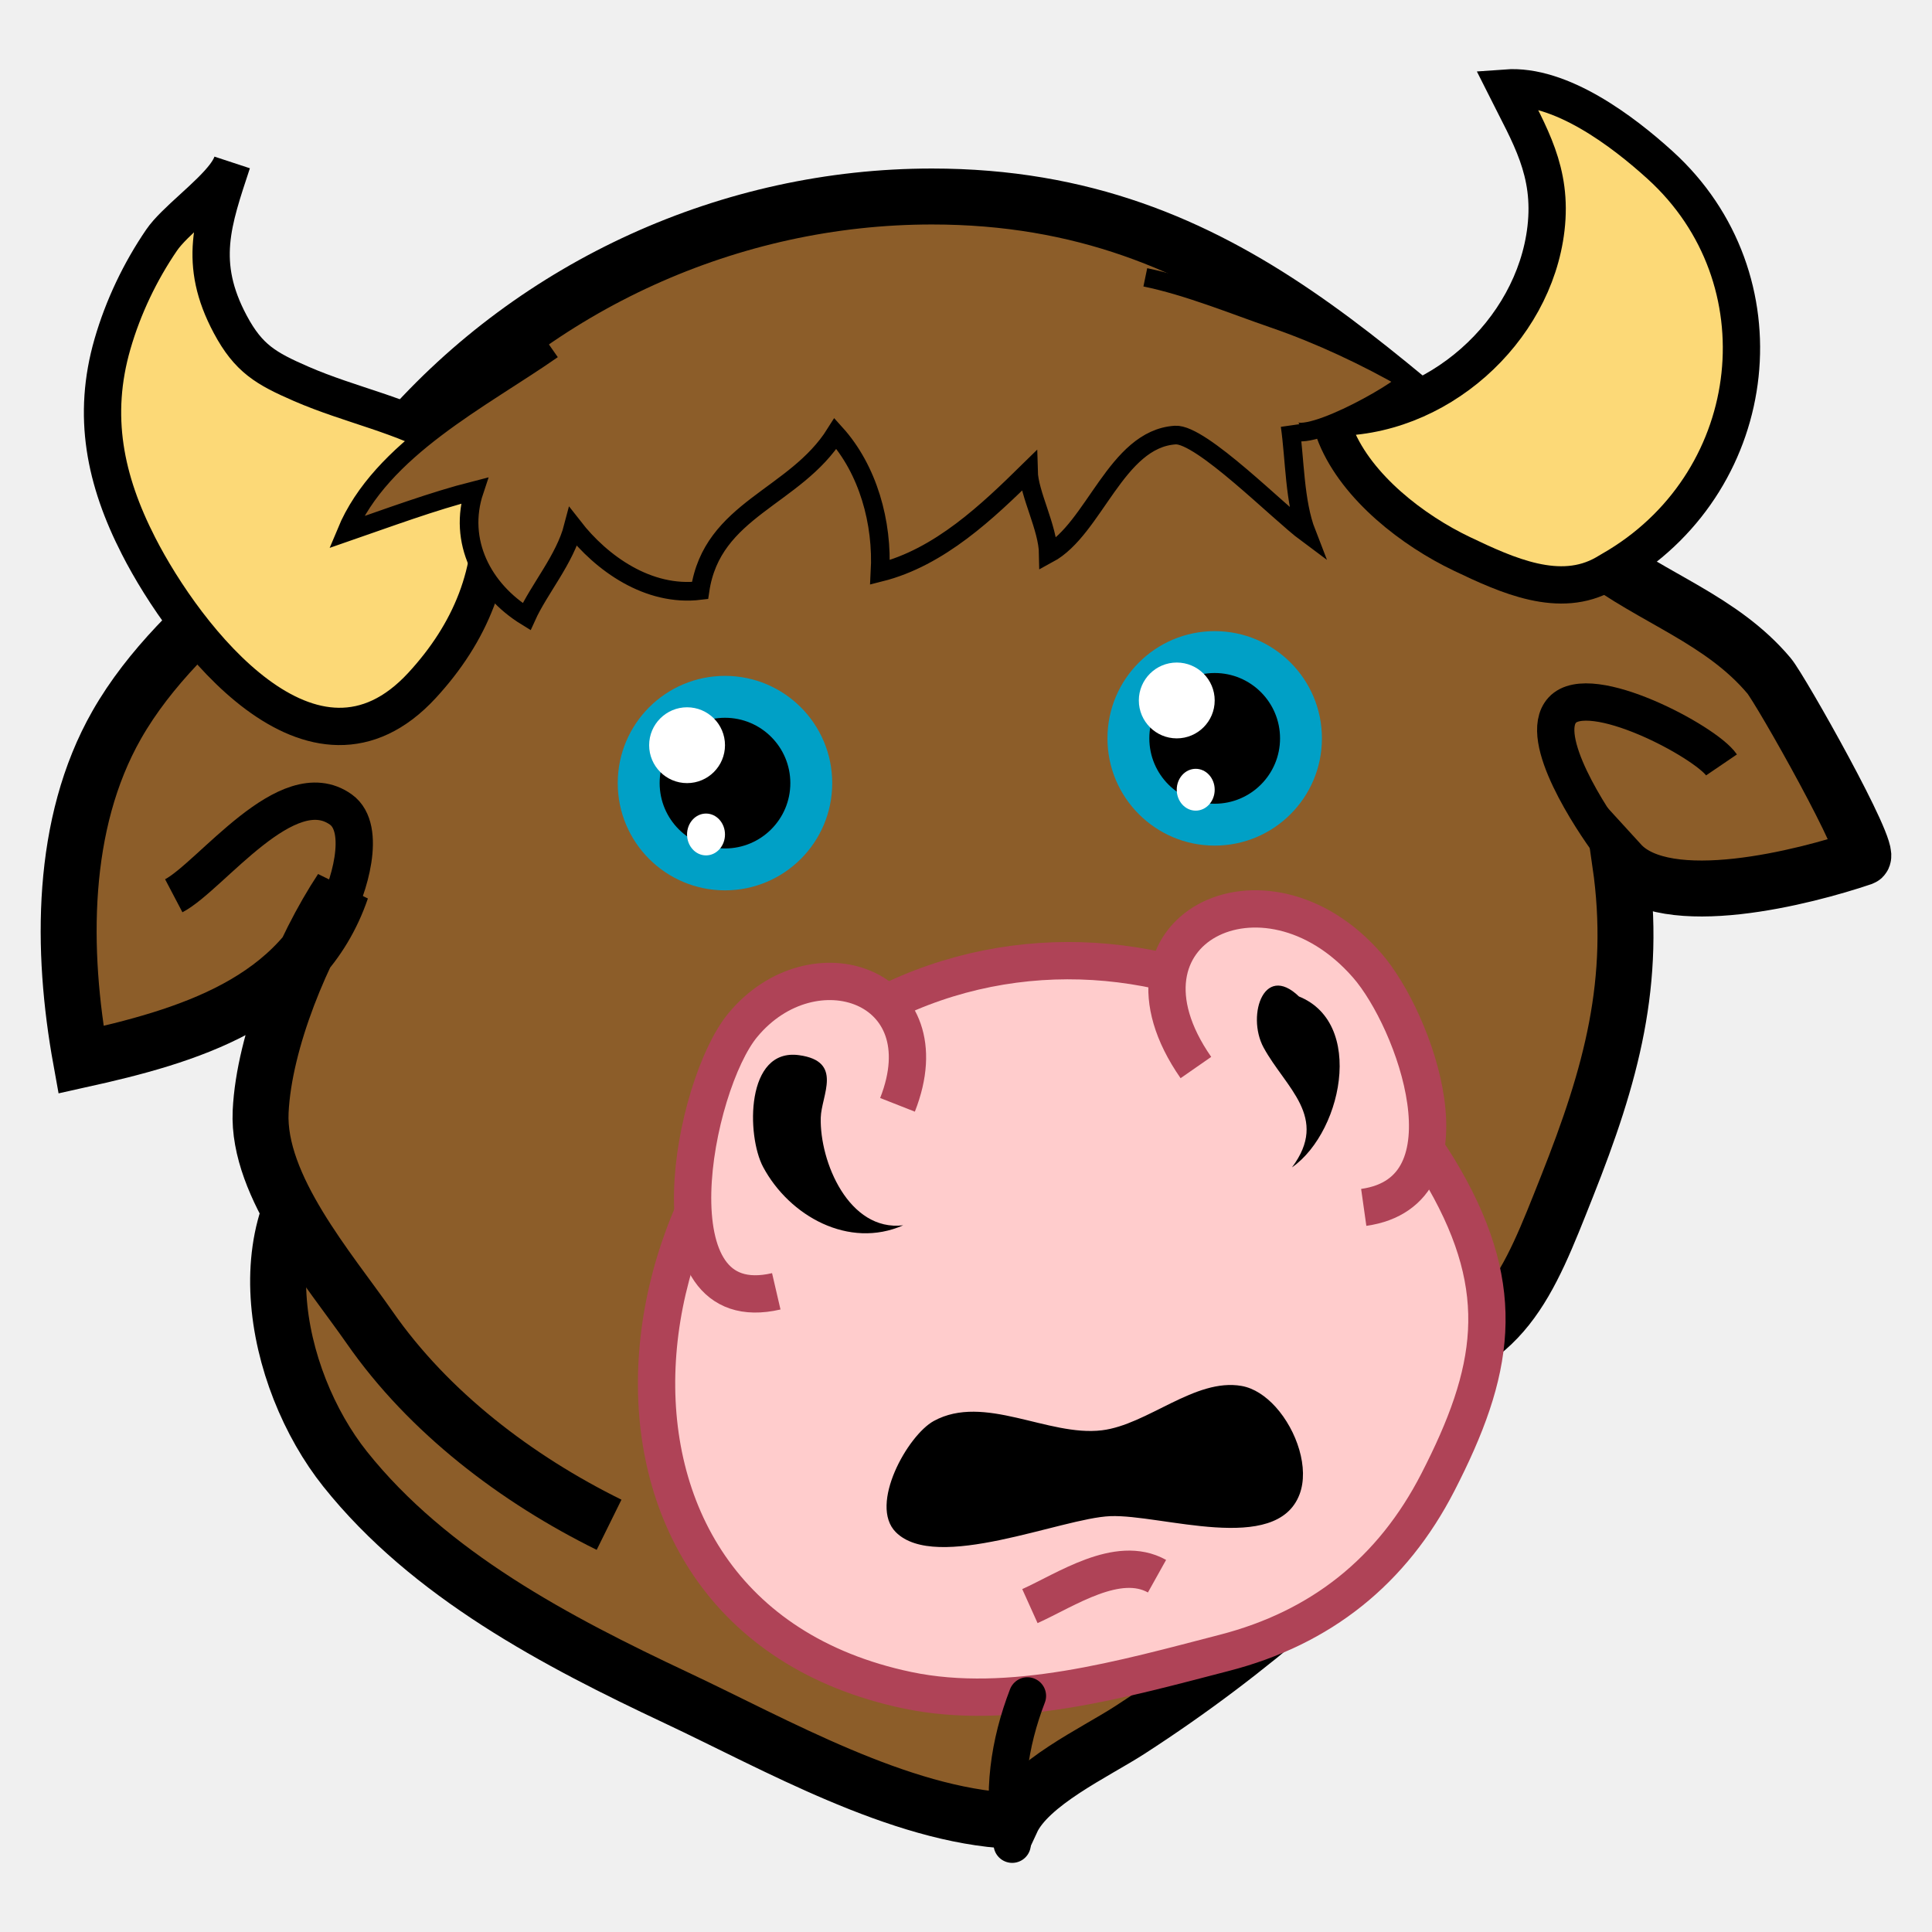
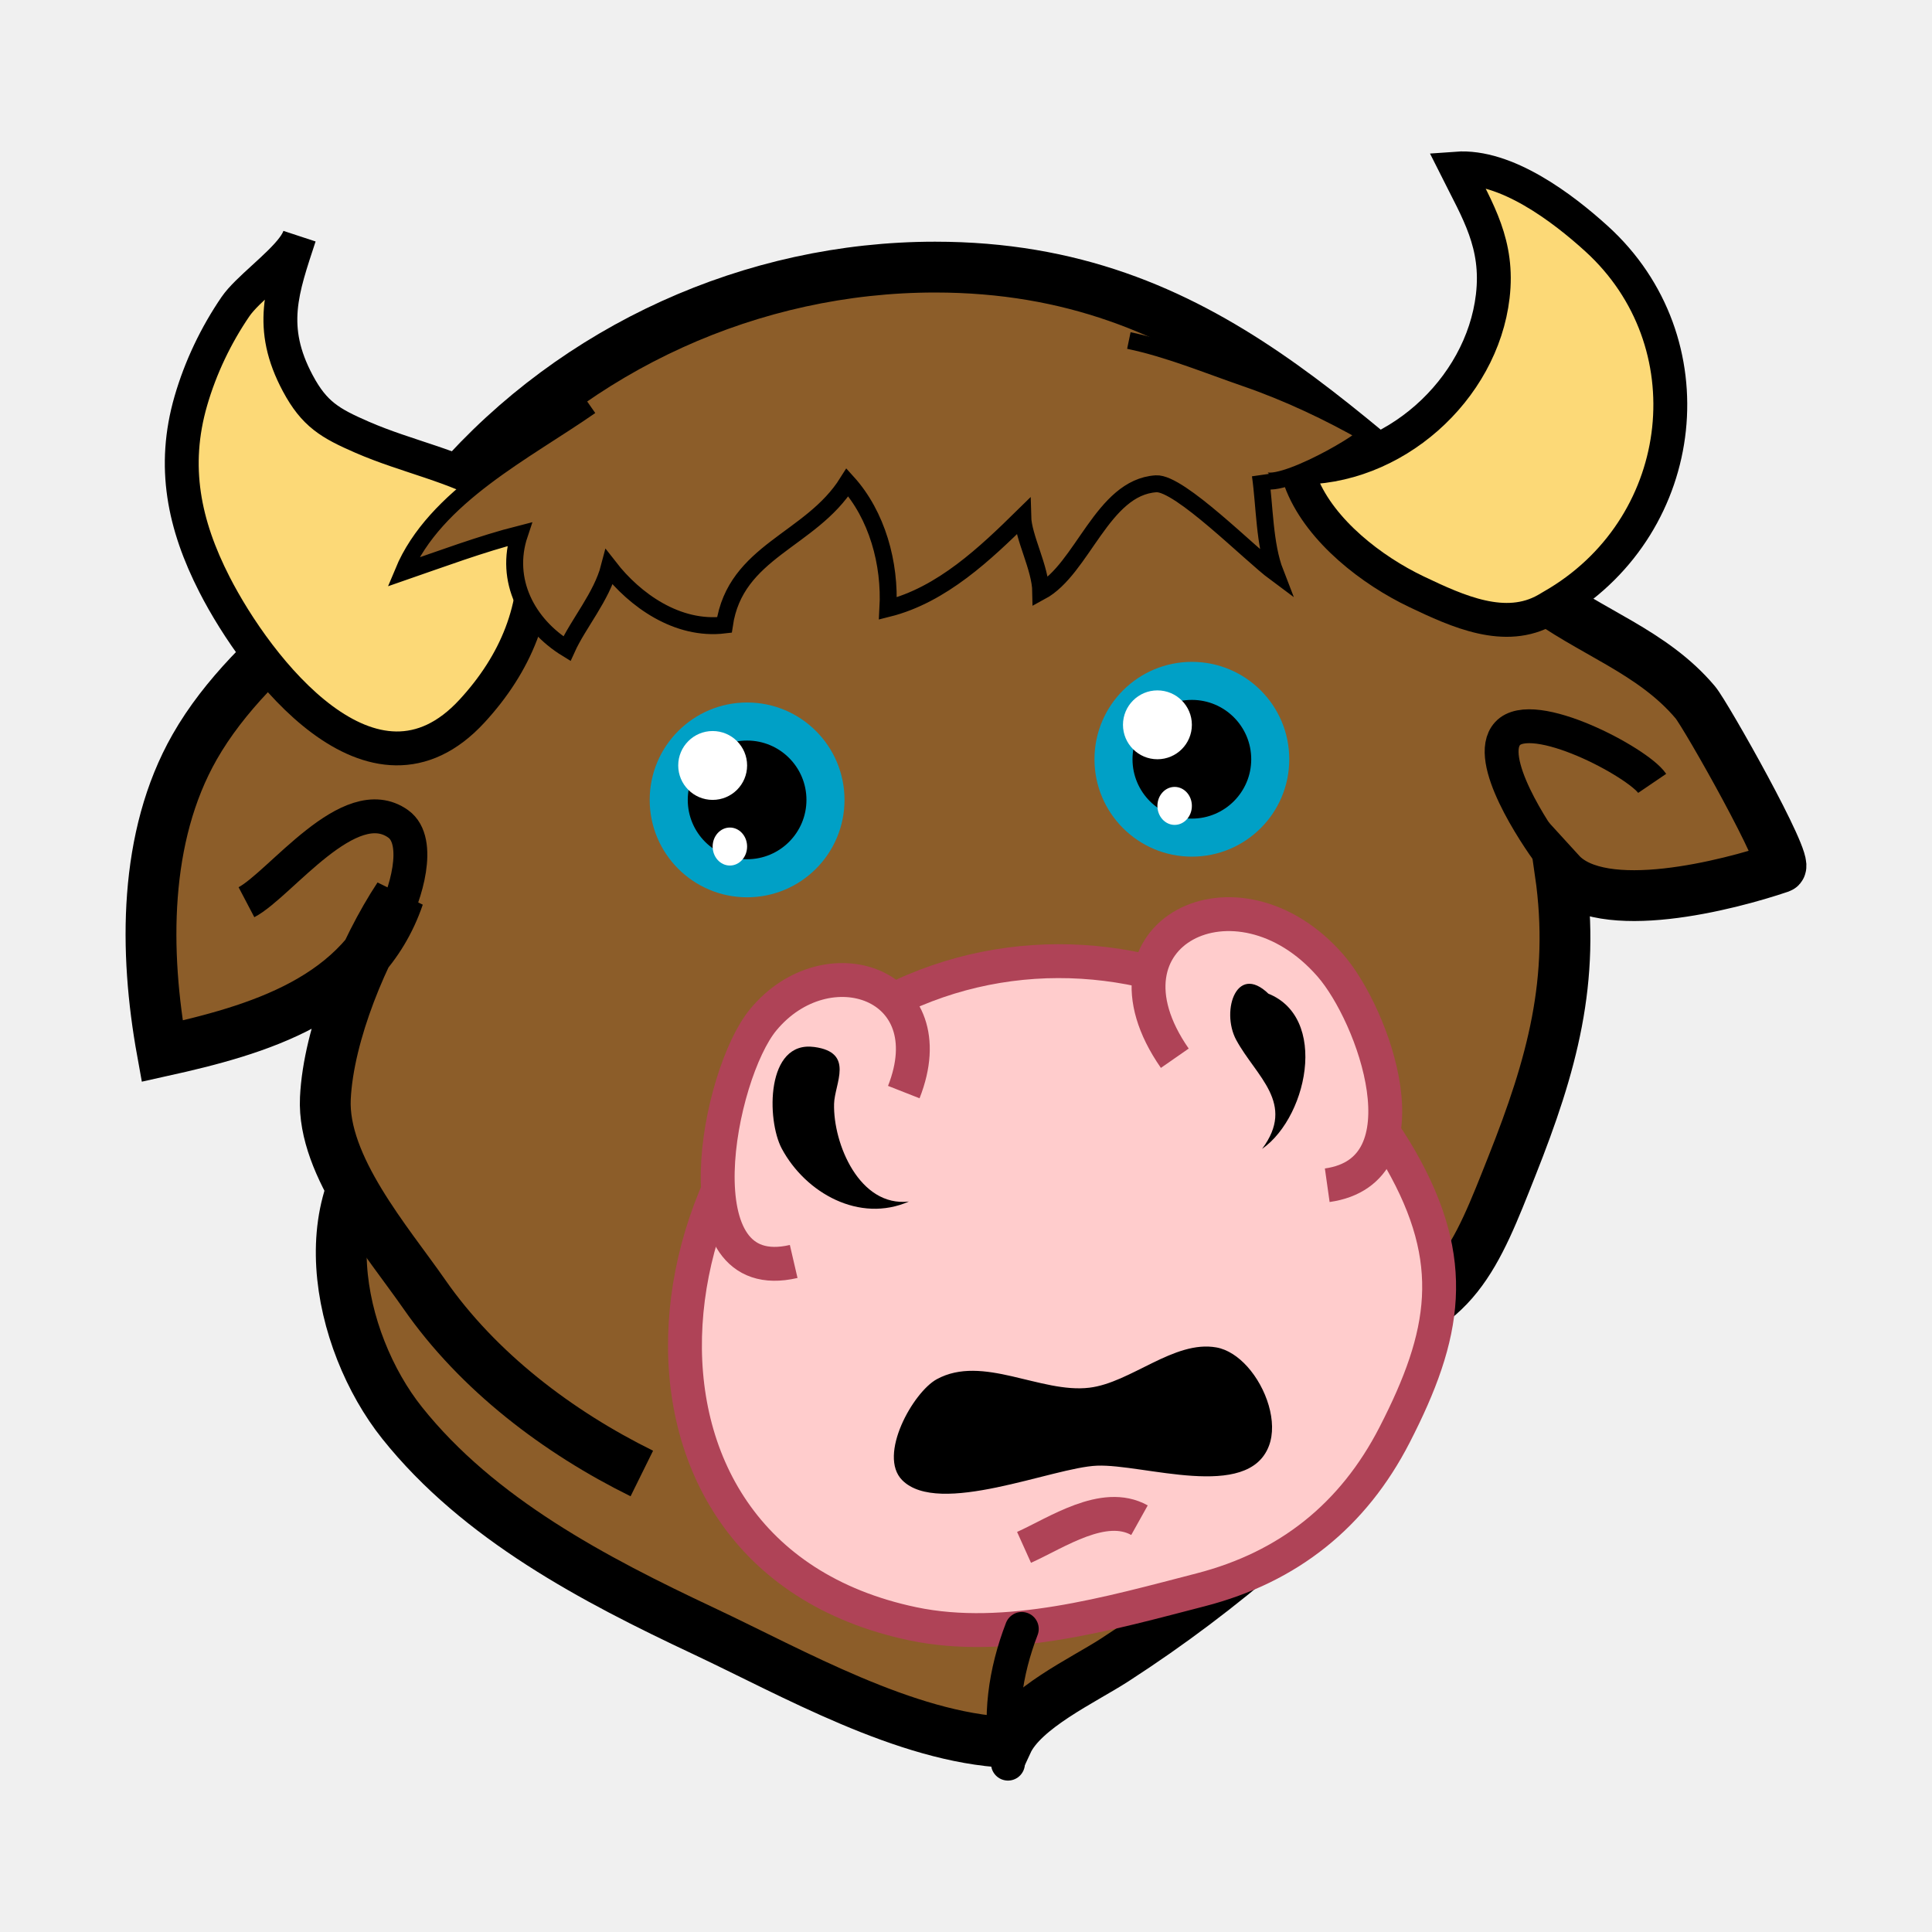
<svg xmlns="http://www.w3.org/2000/svg" version="1.1" id="Layer_1" width="100" height="100" viewBox="0 0 100 100" overflow="visible" enable-background="new 0 0 226.771 223.86" xml:space="preserve" style="overflow:visible">
  <defs id="defs57" />
-   <g id="g3" transform="matrix(0.4260663,0,0,0.4260663,1.625985,1.885919)">
+   <g id="g3" transform="matrix(0.3869722,0,0,0.3869722,6.064584,6.300667)">
    <path d="m 38.757,133.218 c -13.687,9.462 -9.383,29.869 -0.643,40.825 10.261,12.861 25.683,20.942 40.285,27.808 12.038,5.662 27.029,14.272 40.671,14.921 2.119,-4.593 10.113,-8.282 14.338,-11.013 7.438,-4.81 14.122,-9.872 20.825,-15.664 6.224,-5.378 20.474,-17.576 18.975,-26.845" id="path5" style="fill:#8c5d29;stroke:#000000;stroke-width:6.797" />
    <path d="M 70.176,180.807 C 58.965,175.274 48.268,167.164 41.085,156.832 36.192,149.799 27.418,139.719 27.847,130.624 c 0.407,-8.633 5.13,-19.904 9.814,-26.999 -4.726,13.83 -18.885,17.862 -31.647,20.691 C 3.61,111.046 3.5,95.672 10.366,83.629 18.295,69.725 34.777,60.546 45.28,48.558 61.38,30.173 84.944,19.445 109.4,19.445 c 36.634,0 54.418,23.514 80.672,43.569 6.901,5.274 15.257,7.811 21.015,14.65 1.403,1.666 12.688,21.644 11.352,22.097 -6.889,2.336 -23.868,6.76 -29.421,0.677 2.057,14.399 -1.086,25.705 -6.477,39.283 -4.687,11.804 -7.639,20.018 -21.184,22.14" id="path7" style="fill:#8c5d29;stroke:#000000;stroke-width:6.797" />
    <path d="m 156.044,121.793 c -14.139,-9.823 -32.777,-12.637 -49.452,-5.616 -36.426,15.342 -45.01,75.31 -0.163,84.734 12.461,2.618 26.466,-1.44 38.505,-4.549 11.743,-3.031 20.394,-9.942 25.933,-20.729 6.887,-13.405 8.62,-23.155 0.792,-36.849 -3.937,-6.88 -9.332,-12.628 -15.615,-16.991 z" id="path9" style="fill:#ffcccc;stroke:#af4357;stroke-width:4.531" />
    <path d="m 105.215,129.792 c 5.737,-14.573 -10.308,-19.958 -18.806,-9.669 -6.046,7.317 -11.52,35.945 4.079,32.324" id="path11" style="fill:#ffcccc;stroke:#af4357;stroke-width:4.531" />
    <path d="m 141.465,125.262 c -11.641,-16.739 8.331,-26.725 20.81,-12.403 5.813,6.672 13.297,27.454 -0.42,29.392" id="path13" style="fill:#ffcccc;stroke:#af4357;stroke-width:4.531" />
    <path d="m 157.63,46.26 c 13.073,0.333 24.896,-10.389 26.363,-22.913 0.816,-6.976 -1.98,-11.35 -4.852,-17.081 6.627,-0.49 14.184,5.245 18.726,9.372 15.131,13.735 12.43,37.959 -5.067,48.665 -0.542,0.33 -1.085,0.651 -1.634,0.965 -5.492,3.126 -11.83,0.247 -17.39,-2.409 -5.949,-2.84 -12.71,-8.05 -15.286,-14.317 -0.391,-0.951 -0.642,-1.817 -0.78,-2.616" id="path15" style="fill:#fcd977;stroke:#000000;stroke-width:4.531" />
    <path d="m 23.548,16.826 c 0.39,-0.526 0.68,-1.032 0.84,-1.517 -2.345,7.144 -4.232,12.193 -0.22,19.688 2.209,4.123 4.31,5.339 8.586,7.2 6.083,2.647 12.274,3.729 18.144,7.142 0.286,0.163 3.452,0.559 3.174,0.279 0.852,0.858 1.555,5.3 1.669,6.688 C 56.456,65.02 53.291,72.5 47.463,78.829 34.219,93.213 18.713,73.063 13.011,61.889 8.932,53.906 7.322,46.102 9.852,37.352 c 1.289,-4.459 3.353,-8.792 5.971,-12.619 1.559,-2.282 5.801,-5.309 7.725,-7.907 z" id="path17" style="fill:#fcd977;stroke:#000000;stroke-width:4.531" />
    <path d="m 88.893,137.349 c -2.039,-3.821 -2.134,-14.479 4.358,-13.59 5.434,0.739 2.708,4.895 2.64,7.594 -0.141,5.343 3.408,13.848 10.014,13.076 -6.599,2.91 -13.815,-1.116 -17.012,-7.08 z" id="path19" />
    <path d="m 63.298,38.034 c -8.566,5.982 -20.833,12.037 -25.051,22.201 4.985,-1.725 10.575,-3.799 15.564,-5.064 -2.057,6.151 1.028,12.054 6.343,15.314 1.52,-3.364 4.646,-6.95 5.669,-10.892 3.421,4.397 9.097,8.481 15.4,7.719 1.458,-9.94 11.547,-11.242 16.457,-19.072 3.945,4.363 5.751,10.805 5.414,16.866 7.251,-1.817 13.101,-7.439 18.03,-12.277 0.069,2.781 2.365,6.825 2.413,10.032 5.588,-3.012 8.238,-13.976 15.422,-14.434 3.124,-0.202 12.619,9.449 15.95,11.917 -1.483,-3.811 -1.41,-8.952 -2.002,-13.077 0.453,3.172 13.264,-4.018 14.3,-5.496 -5.084,-2.911 -10.686,-5.553 -16.267,-7.474 -5.068,-1.749 -10.366,-3.942 -15.62,-5.033" id="path21" style="fill:#8c5d29;stroke:#000000;stroke-width:2.266" />
    <g id="g23">
      <circle cx="84.257" cy="90.709" r="13.028" id="circle25" style="fill:#00a0c6" d="m 97.285,90.709 c 0,7.195 -5.833,13.028 -13.028,13.028 -7.195,0 -13.028,-5.833 -13.028,-13.028 0,-7.195 5.833,-13.028 13.028,-13.028 7.195,0 13.028,5.833 13.028,13.028 z" />
      <circle cx="84.258" cy="90.709" r="7.938" id="circle27" d="m 92.196,90.709 c 0,4.384 -3.554,7.938 -7.938,7.938 -4.384,0 -7.938,-3.554 -7.938,-7.938 0,-4.384 3.554,-7.938 7.938,-7.938 4.384,0 7.938,3.554 7.938,7.938 z" />
      <path d="m 84.258,86.102 c 0,2.545 -2.062,4.607 -4.609,4.607 -2.539,0 -4.605,-2.062 -4.605,-4.607 0,-2.539 2.066,-4.605 4.605,-4.605 2.547,0 4.609,2.066 4.609,4.605 z" id="path29" style="fill:#ffffff" />
      <ellipse cx="81.953" cy="96.948" rx="2.304" ry="2.541" id="ellipse31" style="fill:#ffffff" d="m 84.257,96.948 c 0,1.403 -1.032,2.541 -2.304,2.541 -1.272,0 -2.304,-1.138 -2.304,-2.541 0,-1.403 1.032,-2.541 2.304,-2.541 1.272,0 2.304,1.138 2.304,2.541 z" />
    </g>
    <g id="g33">
      <circle cx="143.748" cy="85.273" r="13.027" id="circle35" style="fill:#00a0c6" d="m 156.775,85.273 c 0,7.195 -5.832,13.027 -13.027,13.027 -7.195,0 -13.027,-5.832 -13.027,-13.027 0,-7.195 5.832,-13.027 13.027,-13.027 7.195,0 13.027,5.832 13.027,13.027 z" />
      <circle cx="143.748" cy="85.273" r="7.94" id="circle37" d="m 151.688,85.273 c 0,4.385 -3.555,7.94 -7.94,7.94 -4.385,0 -7.94,-3.555 -7.94,-7.94 0,-4.385 3.555,-7.94 7.94,-7.94 4.385,0 7.94,3.555 7.94,7.94 z" />
      <path d="m 143.748,80.666 c 0,2.545 -2.062,4.607 -4.609,4.607 -2.541,0 -4.606,-2.062 -4.606,-4.607 0,-2.539 2.065,-4.605 4.606,-4.605 2.548,0 4.609,2.066 4.609,4.605 z" id="path39" style="fill:#ffffff" />
      <ellipse cx="141.443" cy="91.512" rx="2.305" ry="2.541" id="ellipse41" style="fill:#ffffff" d="m 143.748,91.512 c 0,1.403 -1.032,2.541 -2.305,2.541 -1.273,0 -2.305,-1.138 -2.305,-2.541 0,-1.403 1.032,-2.541 2.305,-2.541 1.273,0 2.305,1.138 2.305,2.541 z" />
    </g>
    <path d="m 119.149,219.616 c -1.296,-6.067 -0.36,-12.28 1.851,-18.019" id="path43" style="fill:none;stroke:#000000;stroke-width:4.531;stroke-linecap:round" />
    <path d="m 151.16,166.504 c -1.206,-1.335 -2.642,-2.297 -4.143,-2.561 -5.651,-1 -11.427,4.723 -16.986,5.39 -6.523,0.785 -14.268,-4.483 -20.403,-1.137 -3.177,1.733 -7.924,10.176 -4.625,13.503 4.888,4.93 20.15,-1.703 26.051,-1.938 6.205,-0.25 20.198,4.762 23.003,-2.65 1.2,-3.163 -0.32,-7.748 -2.897,-10.607 z" id="path45" />
    <path d="m 154.454,117.113 c -4.601,-5.082 -6.922,1.753 -4.764,5.723 2.658,4.884 8.01,8.468 3.445,14.556 6.385,-4.458 9.157,-18.935 -0.5,-21.187" id="path47" />
    <path d="m 121.3,190.688 c 4.376,-1.972 10.666,-6.298 15.441,-3.635" id="path49" style="fill:#ffcccc;stroke:#af4357;stroke-width:4.531" />
    <path d="m 36.821,106.667 c 1.679,-2.99 4.02,-10.426 0.774,-12.747 -6.505,-4.658 -15.792,8.107 -20.302,10.474" id="path51" style="fill:none;stroke:#000000;stroke-width:4.531" />
    <path d="m 191.695,98.04 c -2.006,-2.717 -8.815,-12.809 -5.725,-16.197 3.347,-3.661 17.433,3.839 19.347,6.655" id="path53" style="fill:none;stroke:#000000;stroke-width:4.531" />
  </g>
</svg>
